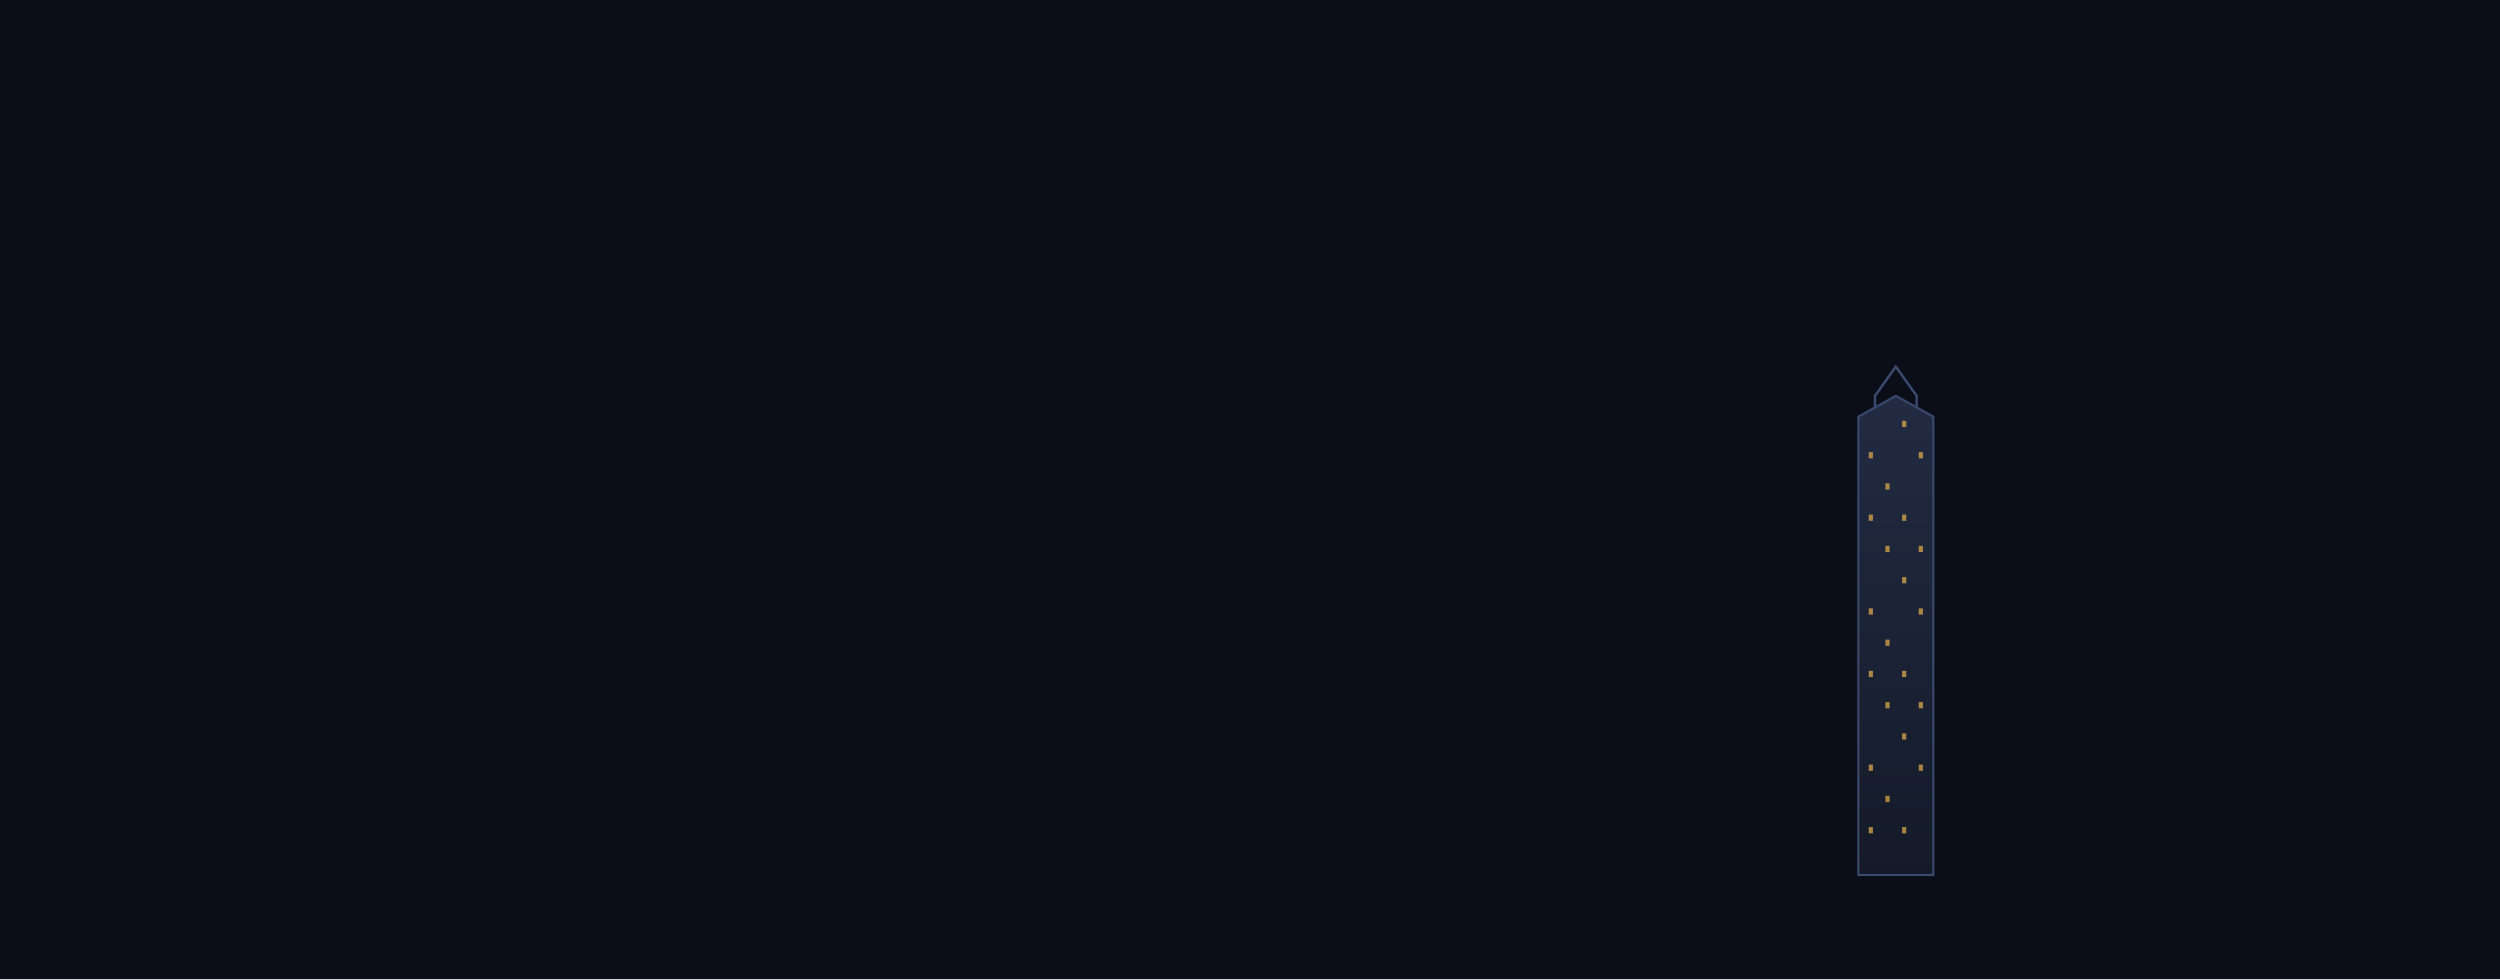
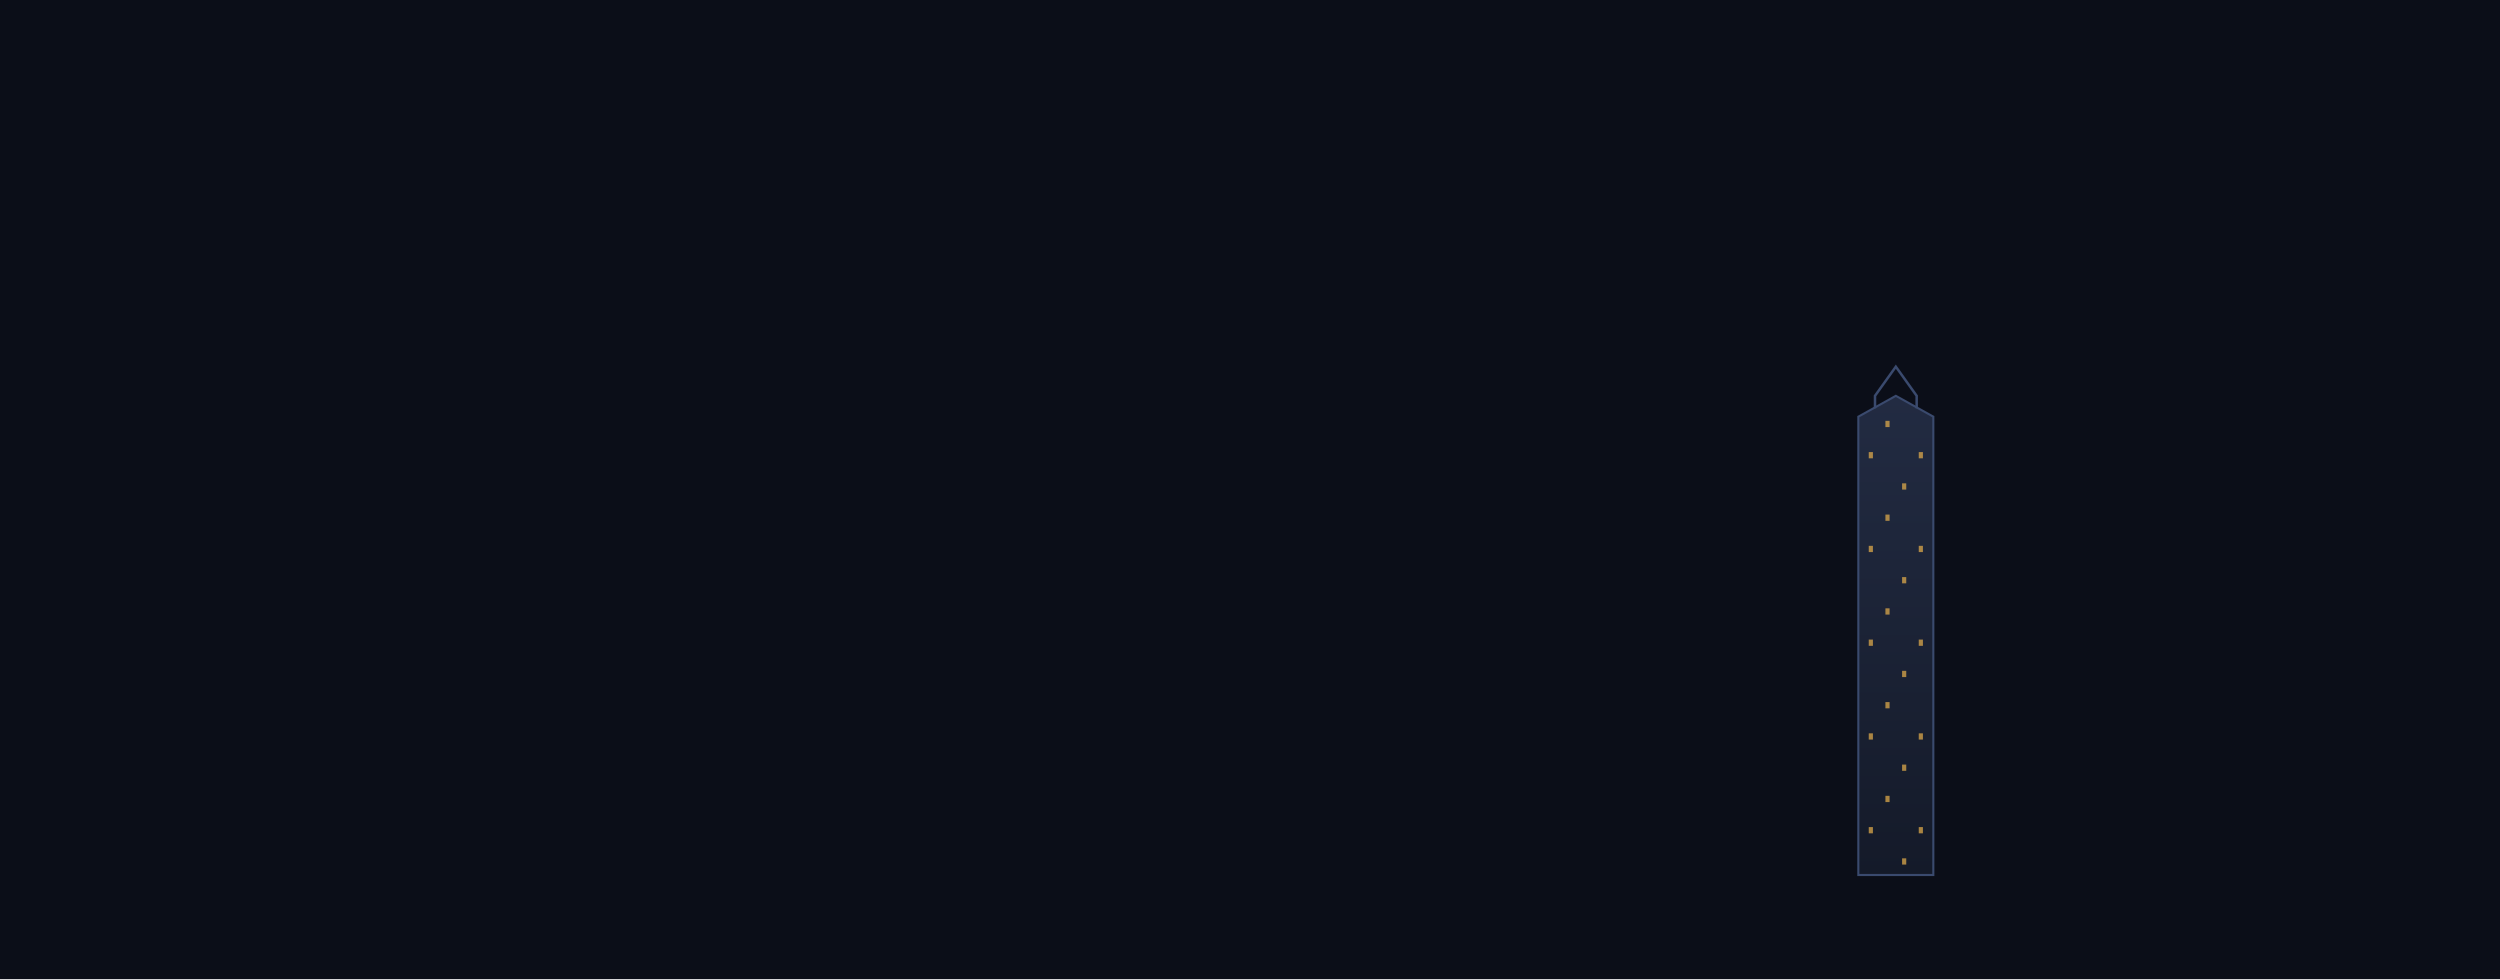
<svg xmlns="http://www.w3.org/2000/svg" viewBox="0 0 1200 470" width="1200" height="470">
  <defs>
    <linearGradient id="towerGlass" x1="0" y1="0" x2="0" y2="1">
      <stop offset="0" stop-color="#222b42" />
      <stop offset="1" stop-color="#141a29" />
    </linearGradient>
    <clipPath id="landmark-windows">
      <path d="M892 420 L892 200 L910 190 L928 200 L928 420 Z" />
    </clipPath>
  </defs>
  <rect width="1200" height="470" fill="#0b0e18" />
  <g>
    <path d="M892 420 L892 200 L910 190 L928 200 L928 420 Z" fill="url(#towerGlass)" stroke="#3a4a6e" stroke-width="1" />
    <g clip-path="url(#landmark-windows)" fill="#e8b04b" opacity=".7">
-       <rect x="913" y="202" width="2" height="3" />
+       <rect x="905" y="202" width="2" height="3" />
      <rect x="897" y="217" width="2" height="3" />
      <rect x="921" y="217" width="2" height="3" />
-       <rect x="905" y="232" width="2" height="3" />
-       <rect x="897" y="247" width="2" height="3" />
-       <rect x="913" y="247" width="2" height="3" />
-       <rect x="905" y="262" width="2" height="3" />
+       <rect x="913" y="232" width="2" height="3" />
+       <rect x="905" y="247" width="2" height="3" />
+       <rect x="897" y="262" width="2" height="3" />
      <rect x="921" y="262" width="2" height="3" />
      <rect x="913" y="277" width="2" height="3" />
-       <rect x="897" y="292" width="2" height="3" />
-       <rect x="921" y="292" width="2" height="3" />
-       <rect x="905" y="307" width="2" height="3" />
-       <rect x="897" y="322" width="2" height="3" />
+       <rect x="905" y="292" width="2" height="3" />
+       <rect x="897" y="307" width="2" height="3" />
+       <rect x="921" y="307" width="2" height="3" />
      <rect x="913" y="322" width="2" height="3" />
      <rect x="905" y="337" width="2" height="3" />
-       <rect x="921" y="337" width="2" height="3" />
-       <rect x="913" y="352" width="2" height="3" />
-       <rect x="897" y="367" width="2" height="3" />
-       <rect x="921" y="367" width="2" height="3" />
+       <rect x="897" y="352" width="2" height="3" />
+       <rect x="921" y="352" width="2" height="3" />
+       <rect x="913" y="367" width="2" height="3" />
      <rect x="905" y="382" width="2" height="3" />
      <rect x="897" y="397" width="2" height="3" />
-       <rect x="913" y="397" width="2" height="3" />
+       <rect x="921" y="397" width="2" height="3" />
+       <rect x="913" y="412" width="2" height="3" />
    </g>
    <path d="M900 196 L900 190 L910 176 L920 190 L920 196" stroke="#3a4a6e" stroke-width="1.2" fill="none" />
  </g>
</svg>
